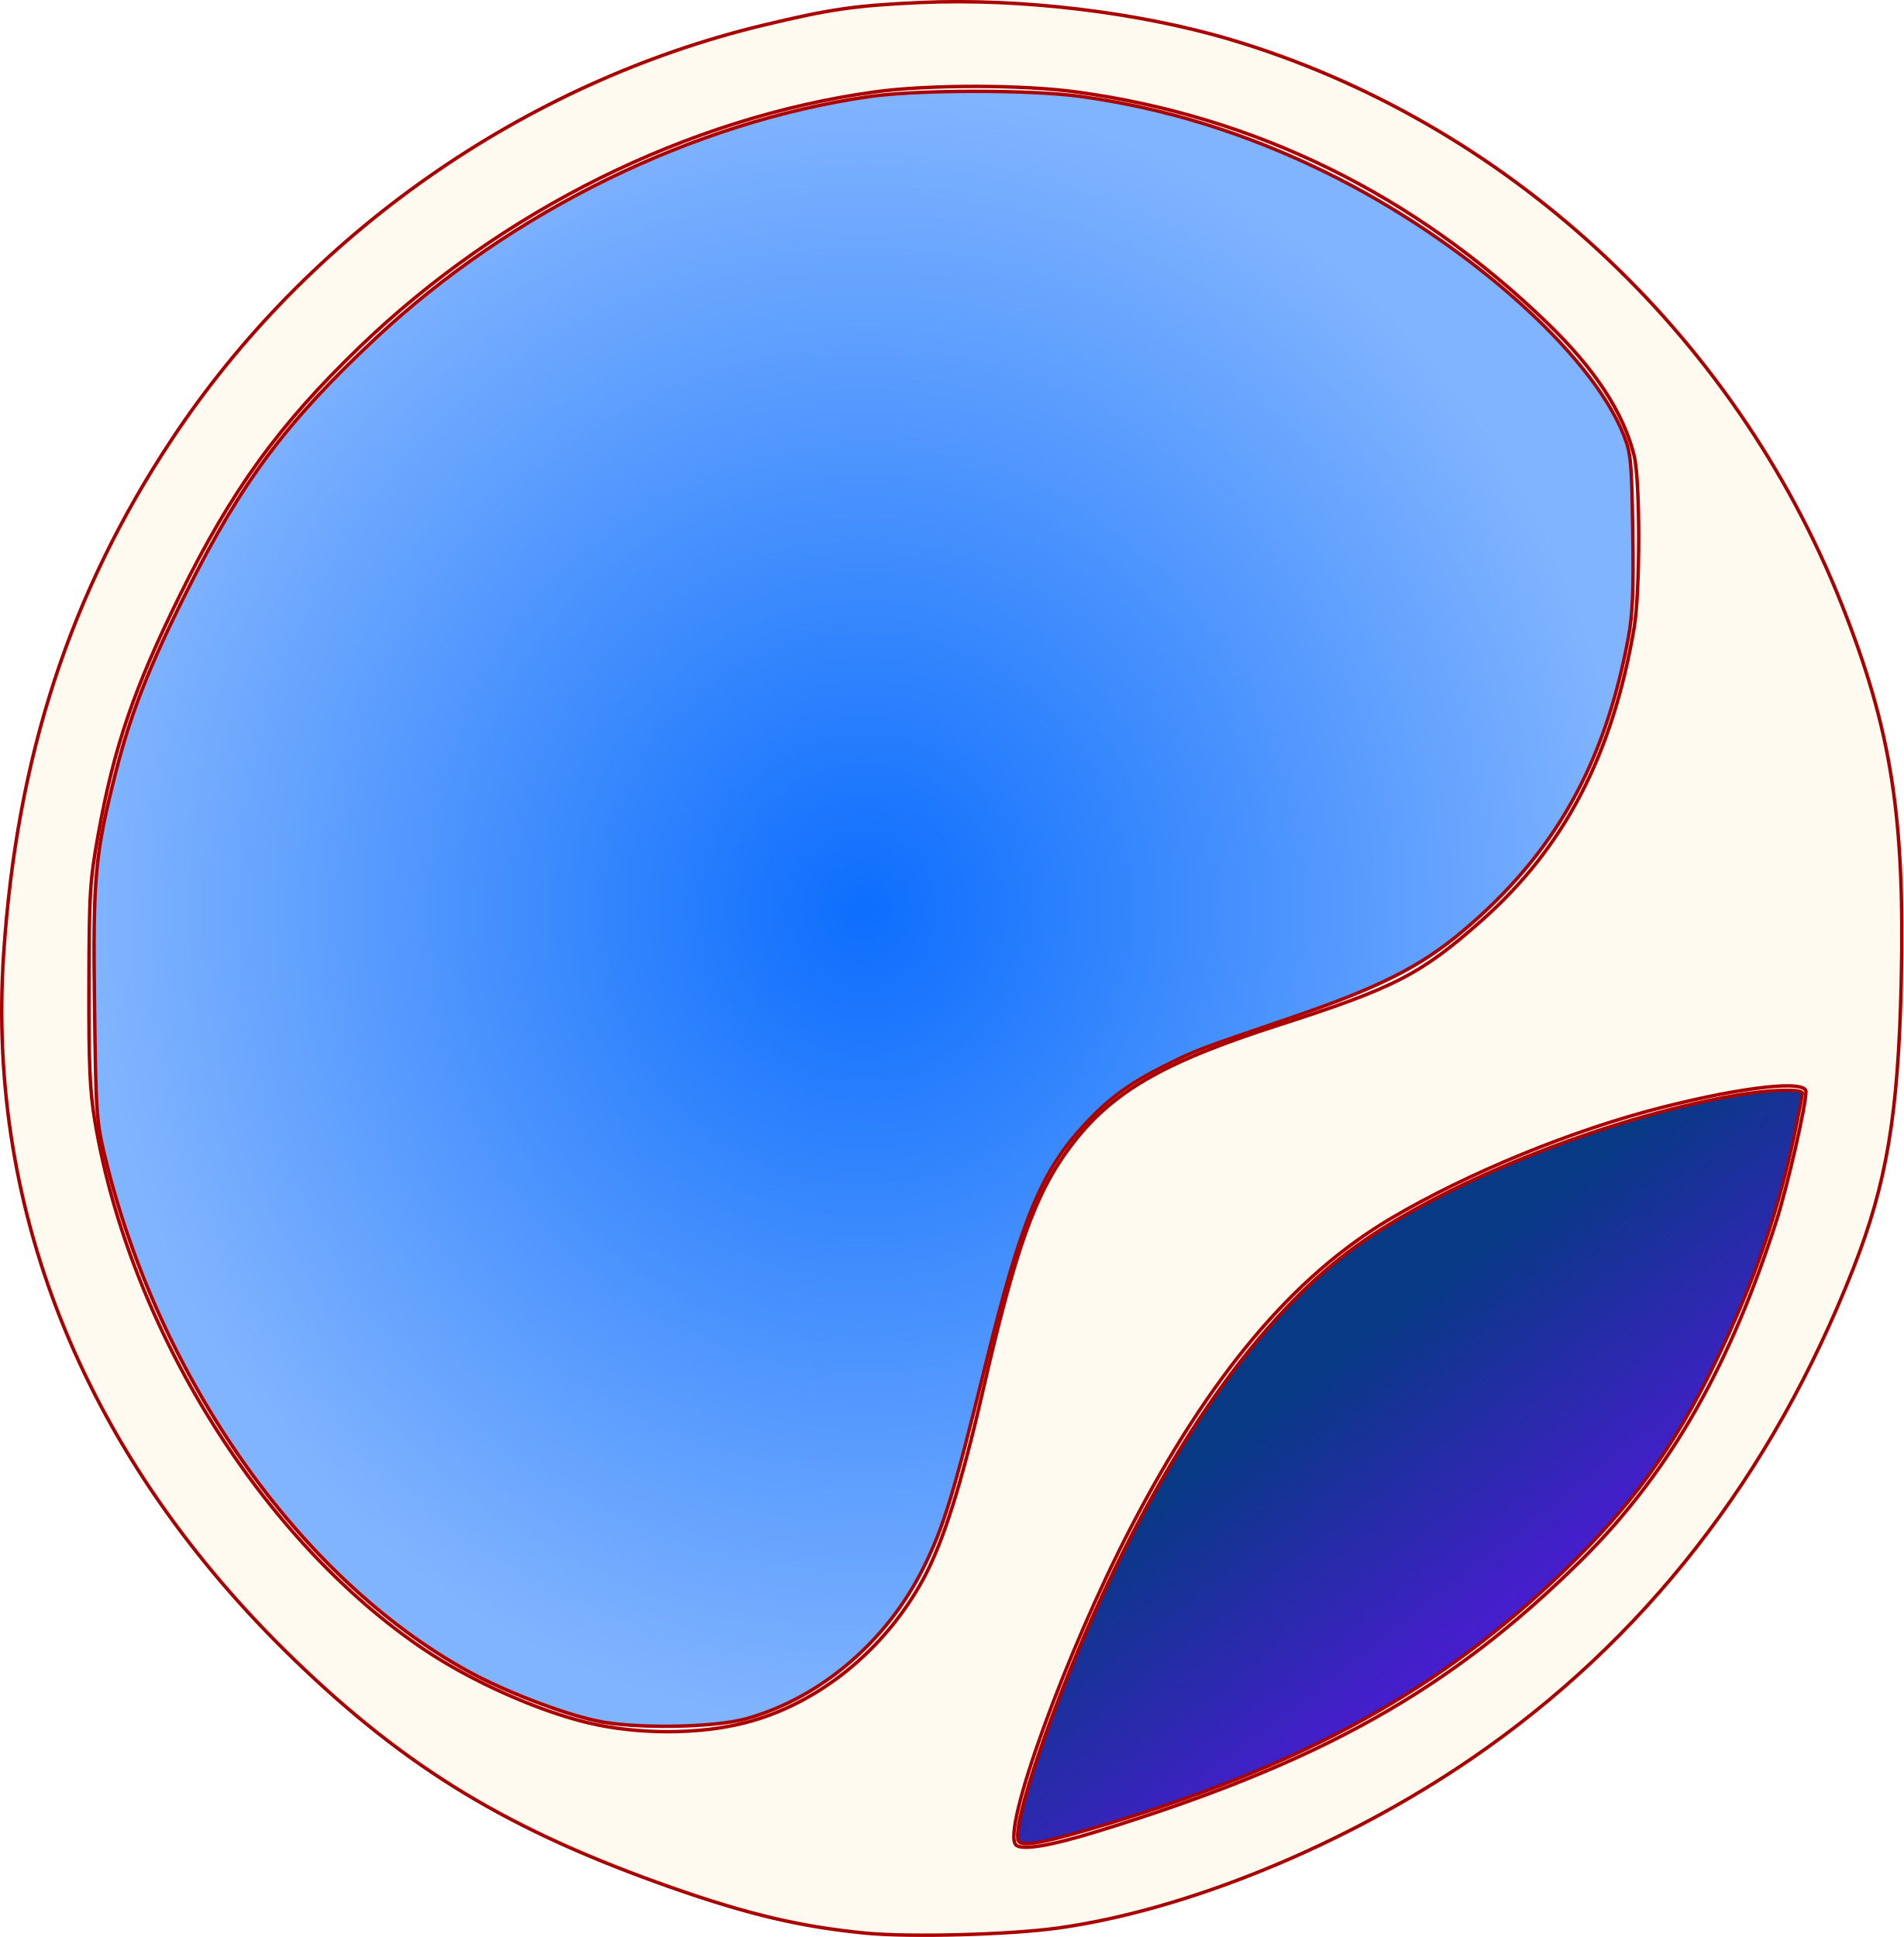
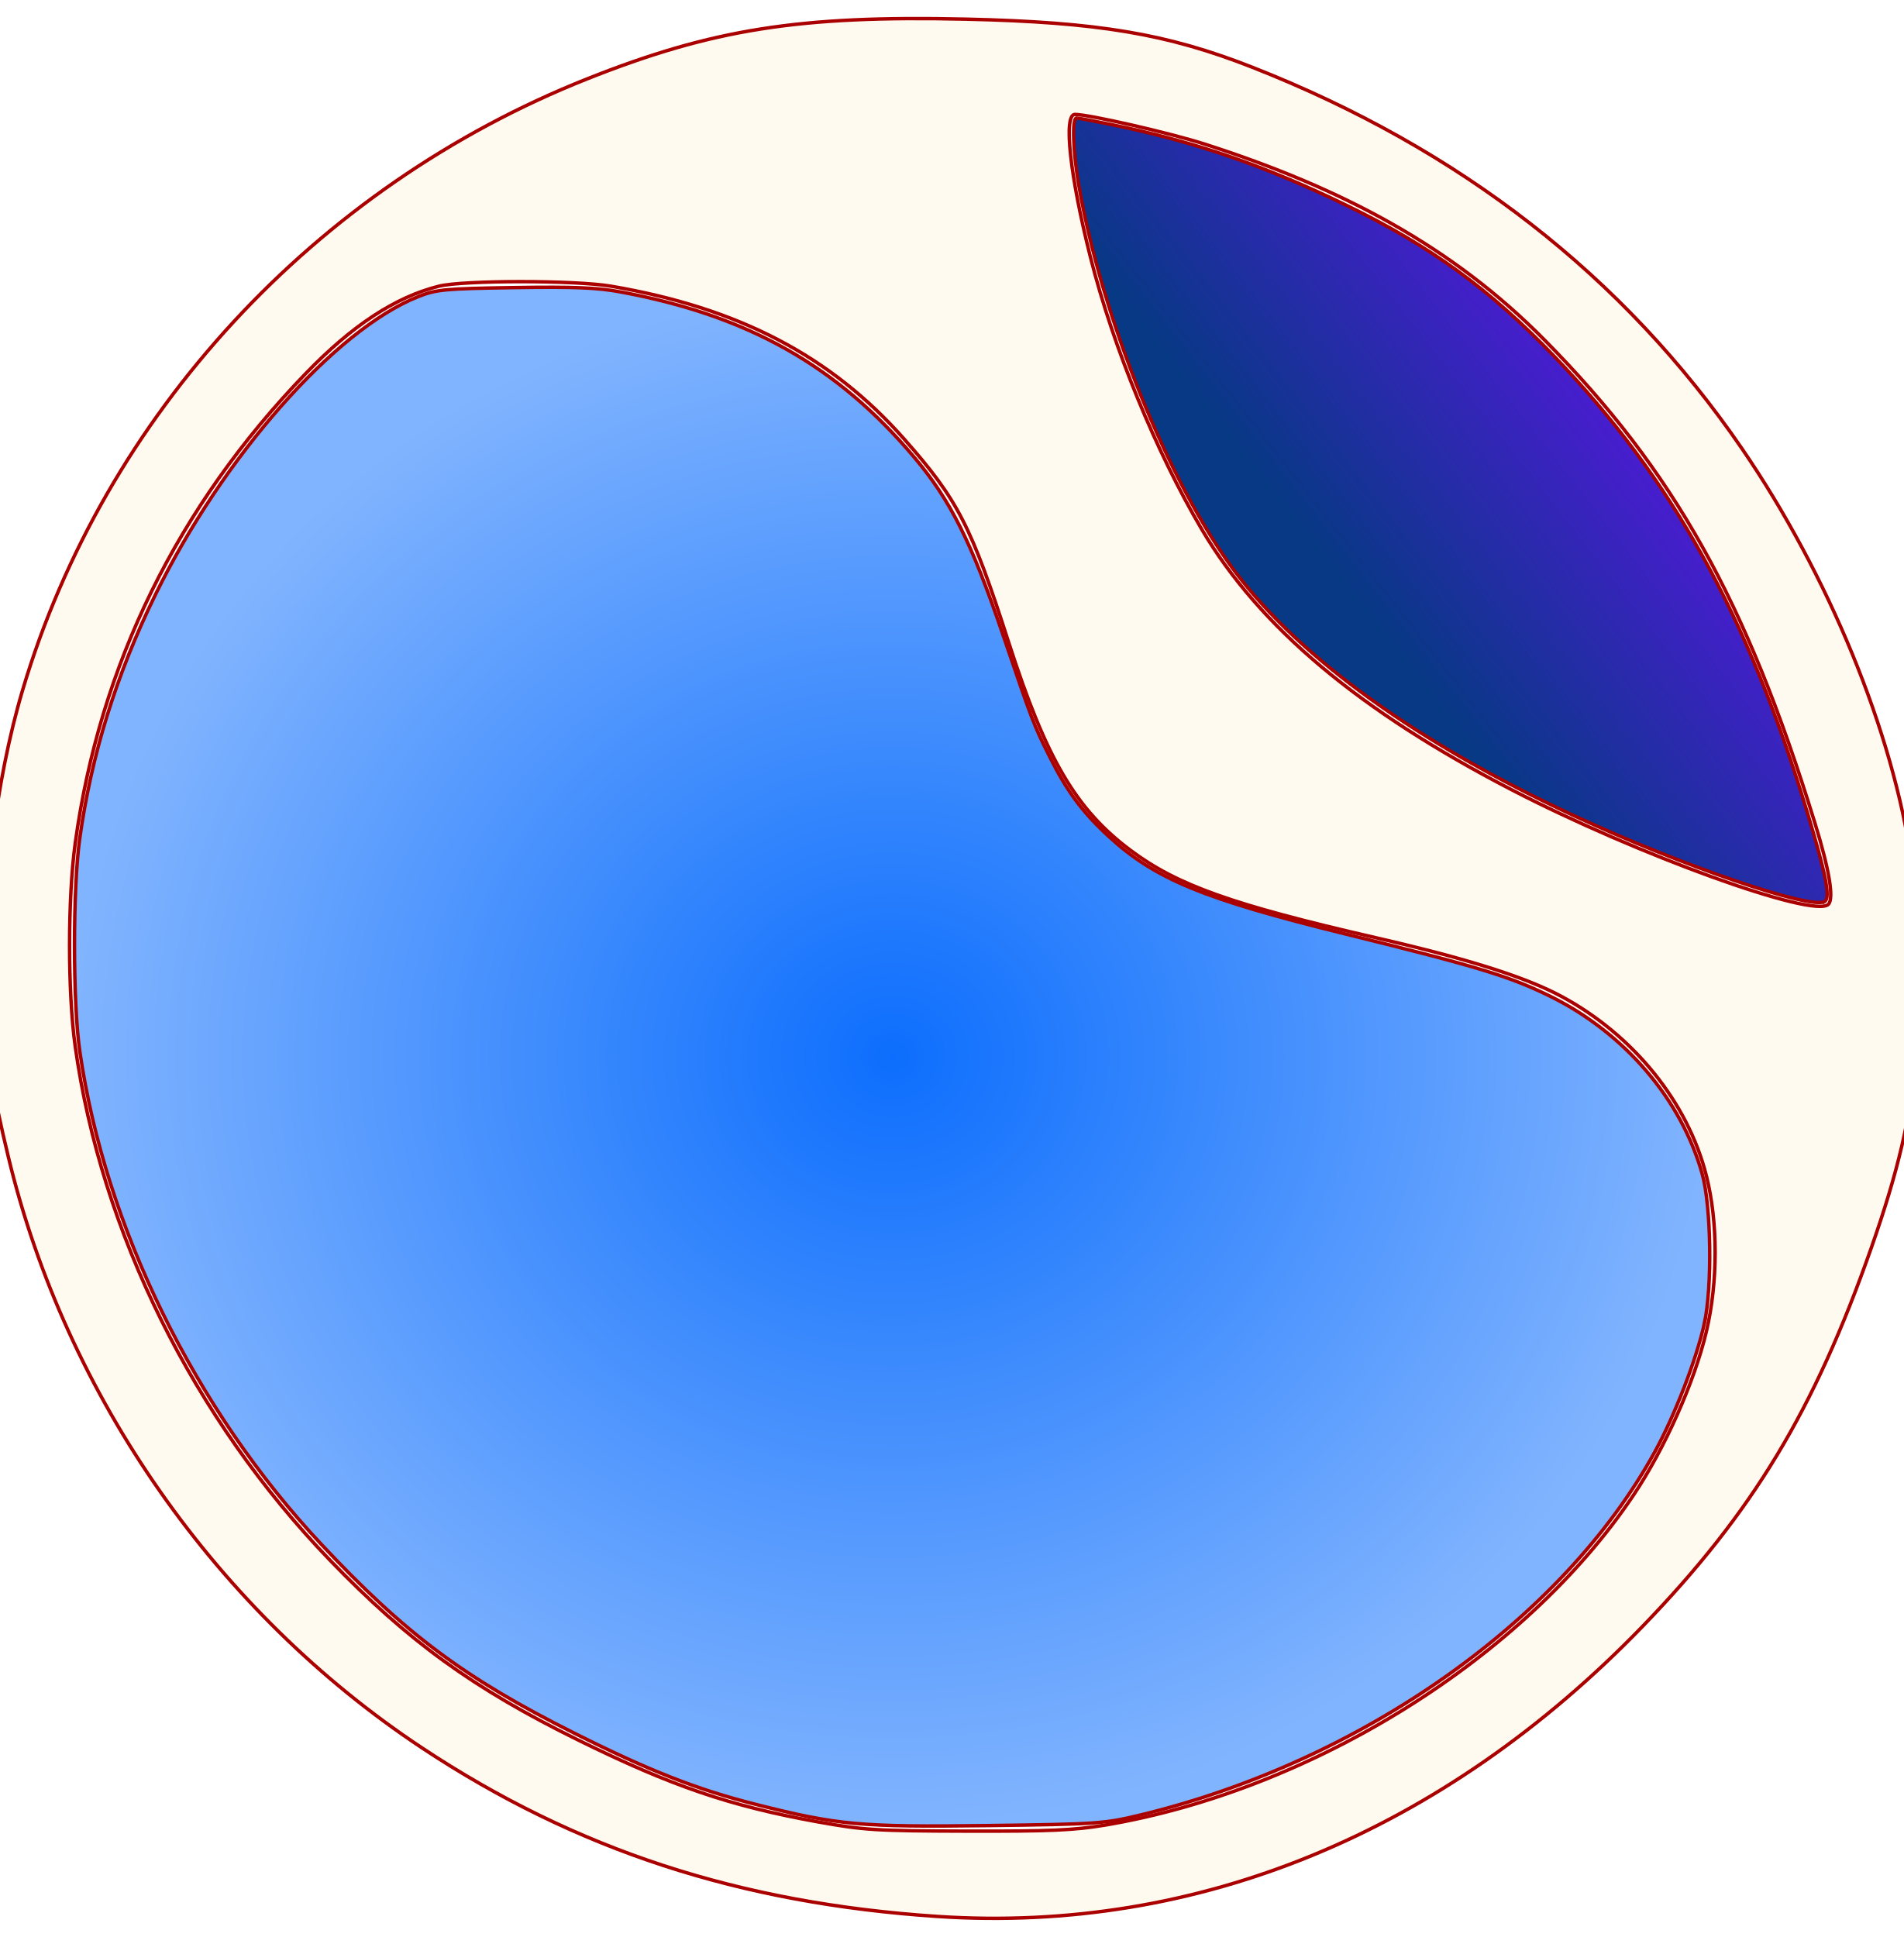
- <svg xmlns="http://www.w3.org/2000/svg" width="52.215mm" height="53.141mm" version="1.1" viewBox="0 0 52.215 53.141">
-   <defs>
-     <radialGradient id="a" cx="416.6" cy="410.92" r="79.956" gradientTransform="matrix(1 0 0 1.0625 0 -25.666)" gradientUnits="userSpaceOnUse">
-       <stop stop-color="#0d6efd" offset="0" />
-       <stop stop-color="#81b4fe" offset="1" />
+ <svg xmlns="http://www.w3.org/2000/svg" id="svg857" viewBox="0 0 52.215 53.141" version="1.1" height="53.141mm" width="52.215mm">
+   <defs id="defs843">
+     <radialGradient gradientUnits="userSpaceOnUse" gradientTransform="matrix(1,0,0,1.0625,0,-25.666)" r="79.956" cy="410.92" cx="416.6" id="a">
+       <stop id="stop833" offset="0" stop-color="#0d6efd" />
+       <stop id="stop835" offset="1" stop-color="#81b4fe" />
    </radialGradient>
-     <linearGradient id="b" x1="479.88" x2="509.45" y1="446.29" y2="484.15" gradientUnits="userSpaceOnUse">
-       <stop stop-color="#073984" offset="0" />
-       <stop stop-color="#6610f2" offset="1" />
+     <linearGradient gradientUnits="userSpaceOnUse" y2="484.15" y1="446.29" x2="509.45" x1="479.88" id="b">
+       <stop id="stop838" offset="0" stop-color="#073984" />
+       <stop id="stop840" offset="1" stop-color="#6610f2" />
    </linearGradient>
  </defs>
-   <g transform="translate(-86.534 -83.787)">
-     <g stroke="#a00" stroke-width=".357">
-       <path transform="scale(.26458)" d="m416.81 517.13c-6.648-0.642-12.132-1.927-20.02-4.691-16.868-5.909-27.473-12.311-39.24-23.688-21.416-20.706-31.901-46.168-30.114-73.125 1.361-20.53 6.907-37.489 17.476-53.445 14.064-21.232 36.46-36.912 61.248-42.882 6.966-1.677 9.544-2.05 16.345-2.359 10.272-0.467 22.573 1.001 32.086 3.828 28.503 8.47 52.185 30.335 63.382 58.518 5.16 12.988 6.589 22.047 6.197 39.286-0.311 13.674-1.511 20.832-4.971 29.643-8.473 21.581-21.687 38.553-39.552 50.801-13.105 8.984-29.498 15.708-42.861 17.579-5 0.7-15.389 0.978-19.976 0.535zm24.079-10.568c23.033-7.098 36.434-14.594 50.034-28.028 9.633-9.516 15.705-20.924 20.285-35.194 1.155-3.6 3.082-12.022 3.082-13.472 0-1.212-6.391-0.516-14.821 1.613-9.319 2.353-20.206 6.811-28.251 11.567-10.086 5.963-18.761 16.291-26.948 32.086-6.736 12.995-13.378 31.351-11.885 32.845 0.6 0.6 3.57 0.105 8.504-1.415zm-36.65-11.228c7.602-1.921 14.563-7.539 18.587-15.003 2.002-3.713 3.912-9.749 6.095-19.259 3.428-14.934 5.446-20.597 9.065-25.439 4.242-5.676 9.49-8.751 21.551-12.63 12.111-3.895 14.796-5.275 21.092-10.838 8.613-7.61 13.591-17.152 15.849-30.379 0.631-3.696 0.633-15.323 2e-3 -17.857-1.117-4.495-4.056-8.979-9.037-13.791-13.754-13.286-30.221-21.373-48.689-23.91-5.708-0.784-15.461-0.788-21.071-9e-3 -19.268 2.677-38.652 12.283-53.307 26.417-8.393 8.094-13.285 14.847-18.66 25.757-4.769 9.68-6.829 15.716-8.472 24.821-0.861 4.771-0.937 5.993-0.962 15.536-0.022 8.482 0.091 11.06 0.627 14.242 3.613 21.455 17.351 43.468 34.173 54.758 4.871 3.269 11.784 6.352 17.005 7.583 5.139 1.212 11.356 1.212 16.152 8e-5z" fill="#fffaf0" />
-       <path transform="scale(.26458)" d="m388.91 495.12c-3.665-0.801-9.533-3.066-13.3-5.133-17.399-9.55-32.106-30.372-37.648-53.303-0.908-3.757-0.956-4.447-1.102-15.81-0.17-13.264 0.045-15.605 2.222-24.19 1.525-6.013 3.476-10.976 7.363-18.726 5.711-11.388 10.289-17.517 19.591-26.229 14.042-13.151 32.977-22.421 51.133-25.034 5.048-0.726 16.836-0.729 22.031-4e-3 8.693 1.212 17.01 3.792 25.287 7.844 14.277 6.989 27.458 18.601 30.898 27.219 0.761 1.907 0.837 2.708 0.95 10.004 0.096 6.235-2e-3 8.603-0.462 11.071-2.448 13.158-7.67 22.414-17.143 30.386-4.459 3.752-8.791 5.924-18.214 9.129-9.234 3.141-9.514 3.248-12.763 4.874-3.631 1.817-5.772 3.394-8.265 6.088-4.474 4.833-6.547 9.85-10.206 24.709-3.345 13.582-4.376 16.966-6.452 21.168-3.788 7.667-10.664 13.544-18.385 15.713-3.35 0.941-11.7 1.061-15.536 0.223z" fill="url(#a)" opacity=".998" />
-       <path transform="scale(.26458)" d="m432.68 507.6c-0.878-1.421 3.717-14.857 8.871-25.941 7.523-16.178 16.298-28.376 25.293-35.16 9.093-6.858 26.295-13.824 40.066-16.225 3.503-0.611 7.007-0.728 7.007-0.235 0 0.175-0.322 1.883-0.716 3.796-1.761 8.559-4.287 15.876-8.383 24.279-4.235 8.689-8.629 14.727-15.603 21.439-12.718 12.24-26.767 20.037-47.263 26.232-6.445 1.948-8.894 2.427-9.273 1.815z" fill="url(#b)" />
+   <g id="g855" transform="rotate(-90,27.48062,111.7297)">
+     <g id="g853" stroke-width="0.357" stroke="#aa0000">
+       <path id="path847" fill="#fffaf0" d="m 416.81,517.13 c -6.648,-0.642 -12.132,-1.927 -20.02,-4.691 -16.868,-5.909 -27.473,-12.311 -39.24,-23.688 -21.416,-20.706 -31.901,-46.168 -30.114,-73.125 1.361,-20.53 6.907,-37.489 17.476,-53.445 14.064,-21.232 36.46,-36.912 61.248,-42.882 6.966,-1.677 9.544,-2.05 16.345,-2.359 10.272,-0.467 22.573,1.001 32.086,3.828 28.503,8.47 52.185,30.335 63.382,58.518 5.16,12.988 6.589,22.047 6.197,39.286 -0.311,13.674 -1.511,20.832 -4.971,29.643 -8.473,21.581 -21.687,38.553 -39.552,50.801 -13.105,8.984 -29.498,15.708 -42.861,17.579 -5,0.7 -15.389,0.978 -19.976,0.535 z m 24.079,-10.568 c 23.033,-7.098 36.434,-14.594 50.034,-28.028 9.633,-9.516 15.705,-20.924 20.285,-35.194 1.155,-3.6 3.082,-12.022 3.082,-13.472 0,-1.212 -6.391,-0.516 -14.821,1.613 -9.319,2.353 -20.206,6.811 -28.251,11.567 -10.086,5.963 -18.761,16.291 -26.948,32.086 -6.736,12.995 -13.378,31.351 -11.885,32.845 0.6,0.6 3.57,0.105 8.504,-1.415 z m -36.65,-11.228 c 7.602,-1.921 14.563,-7.539 18.587,-15.003 2.002,-3.713 3.912,-9.749 6.095,-19.259 3.428,-14.934 5.446,-20.597 9.065,-25.439 4.242,-5.676 9.49,-8.751 21.551,-12.63 12.111,-3.895 14.796,-5.275 21.092,-10.838 8.613,-7.61 13.591,-17.152 15.849,-30.379 0.631,-3.696 0.633,-15.323 0.002,-17.857 -1.117,-4.495 -4.056,-8.979 -9.037,-13.791 -13.754,-13.286 -30.221,-21.373 -48.689,-23.91 -5.708,-0.784 -15.461,-0.788 -21.071,-0.009 -19.268,2.677 -38.652,12.283 -53.307,26.417 -8.393,8.094 -13.285,14.847 -18.66,25.757 -4.769,9.68 -6.829,15.716 -8.472,24.821 -0.861,4.771 -0.937,5.993 -0.962,15.536 -0.022,8.482 0.091,11.06 0.627,14.242 3.613,21.455 17.351,43.468 34.173,54.758 4.871,3.269 11.784,6.352 17.005,7.583 5.139,1.212 11.356,1.212 16.152,8e-5 z" transform="scale(0.26458)" />
+       <path style="fill:url(#a)" id="path849" opacity="0.998" fill="url(#a)" d="m 388.91,495.12 c -3.665,-0.801 -9.533,-3.066 -13.3,-5.133 -17.399,-9.55 -32.106,-30.372 -37.648,-53.303 -0.908,-3.757 -0.956,-4.447 -1.102,-15.81 -0.17,-13.264 0.045,-15.605 2.222,-24.19 1.525,-6.013 3.476,-10.976 7.363,-18.726 5.711,-11.388 10.289,-17.517 19.591,-26.229 14.042,-13.151 32.977,-22.421 51.133,-25.034 5.048,-0.726 16.836,-0.729 22.031,-0.004 8.693,1.212 17.01,3.792 25.287,7.844 14.277,6.989 27.458,18.601 30.898,27.219 0.761,1.907 0.837,2.708 0.95,10.004 0.096,6.235 -0.002,8.603 -0.462,11.071 -2.448,13.158 -7.67,22.414 -17.143,30.386 -4.459,3.752 -8.791,5.924 -18.214,9.129 -9.234,3.141 -9.514,3.248 -12.763,4.874 -3.631,1.817 -5.772,3.394 -8.265,6.088 -4.474,4.833 -6.547,9.85 -10.206,24.709 -3.345,13.582 -4.376,16.966 -6.452,21.168 -3.788,7.667 -10.664,13.544 -18.385,15.713 -3.35,0.941 -11.7,1.061 -15.536,0.223 z" transform="scale(0.26458)" />
+       <path style="fill:url(#b)" id="path851" fill="url(#b)" d="m 432.68,507.6 c -0.878,-1.421 3.717,-14.857 8.871,-25.941 7.523,-16.178 16.298,-28.376 25.293,-35.16 9.093,-6.858 26.295,-13.824 40.066,-16.225 3.503,-0.611 7.007,-0.728 7.007,-0.235 0,0.175 -0.322,1.883 -0.716,3.796 -1.761,8.559 -4.287,15.876 -8.383,24.279 -4.235,8.689 -8.629,14.727 -15.603,21.439 -12.718,12.24 -26.767,20.037 -47.263,26.232 -6.445,1.948 -8.894,2.427 -9.273,1.815 z" transform="scale(0.26458)" />
    </g>
  </g>
</svg>
